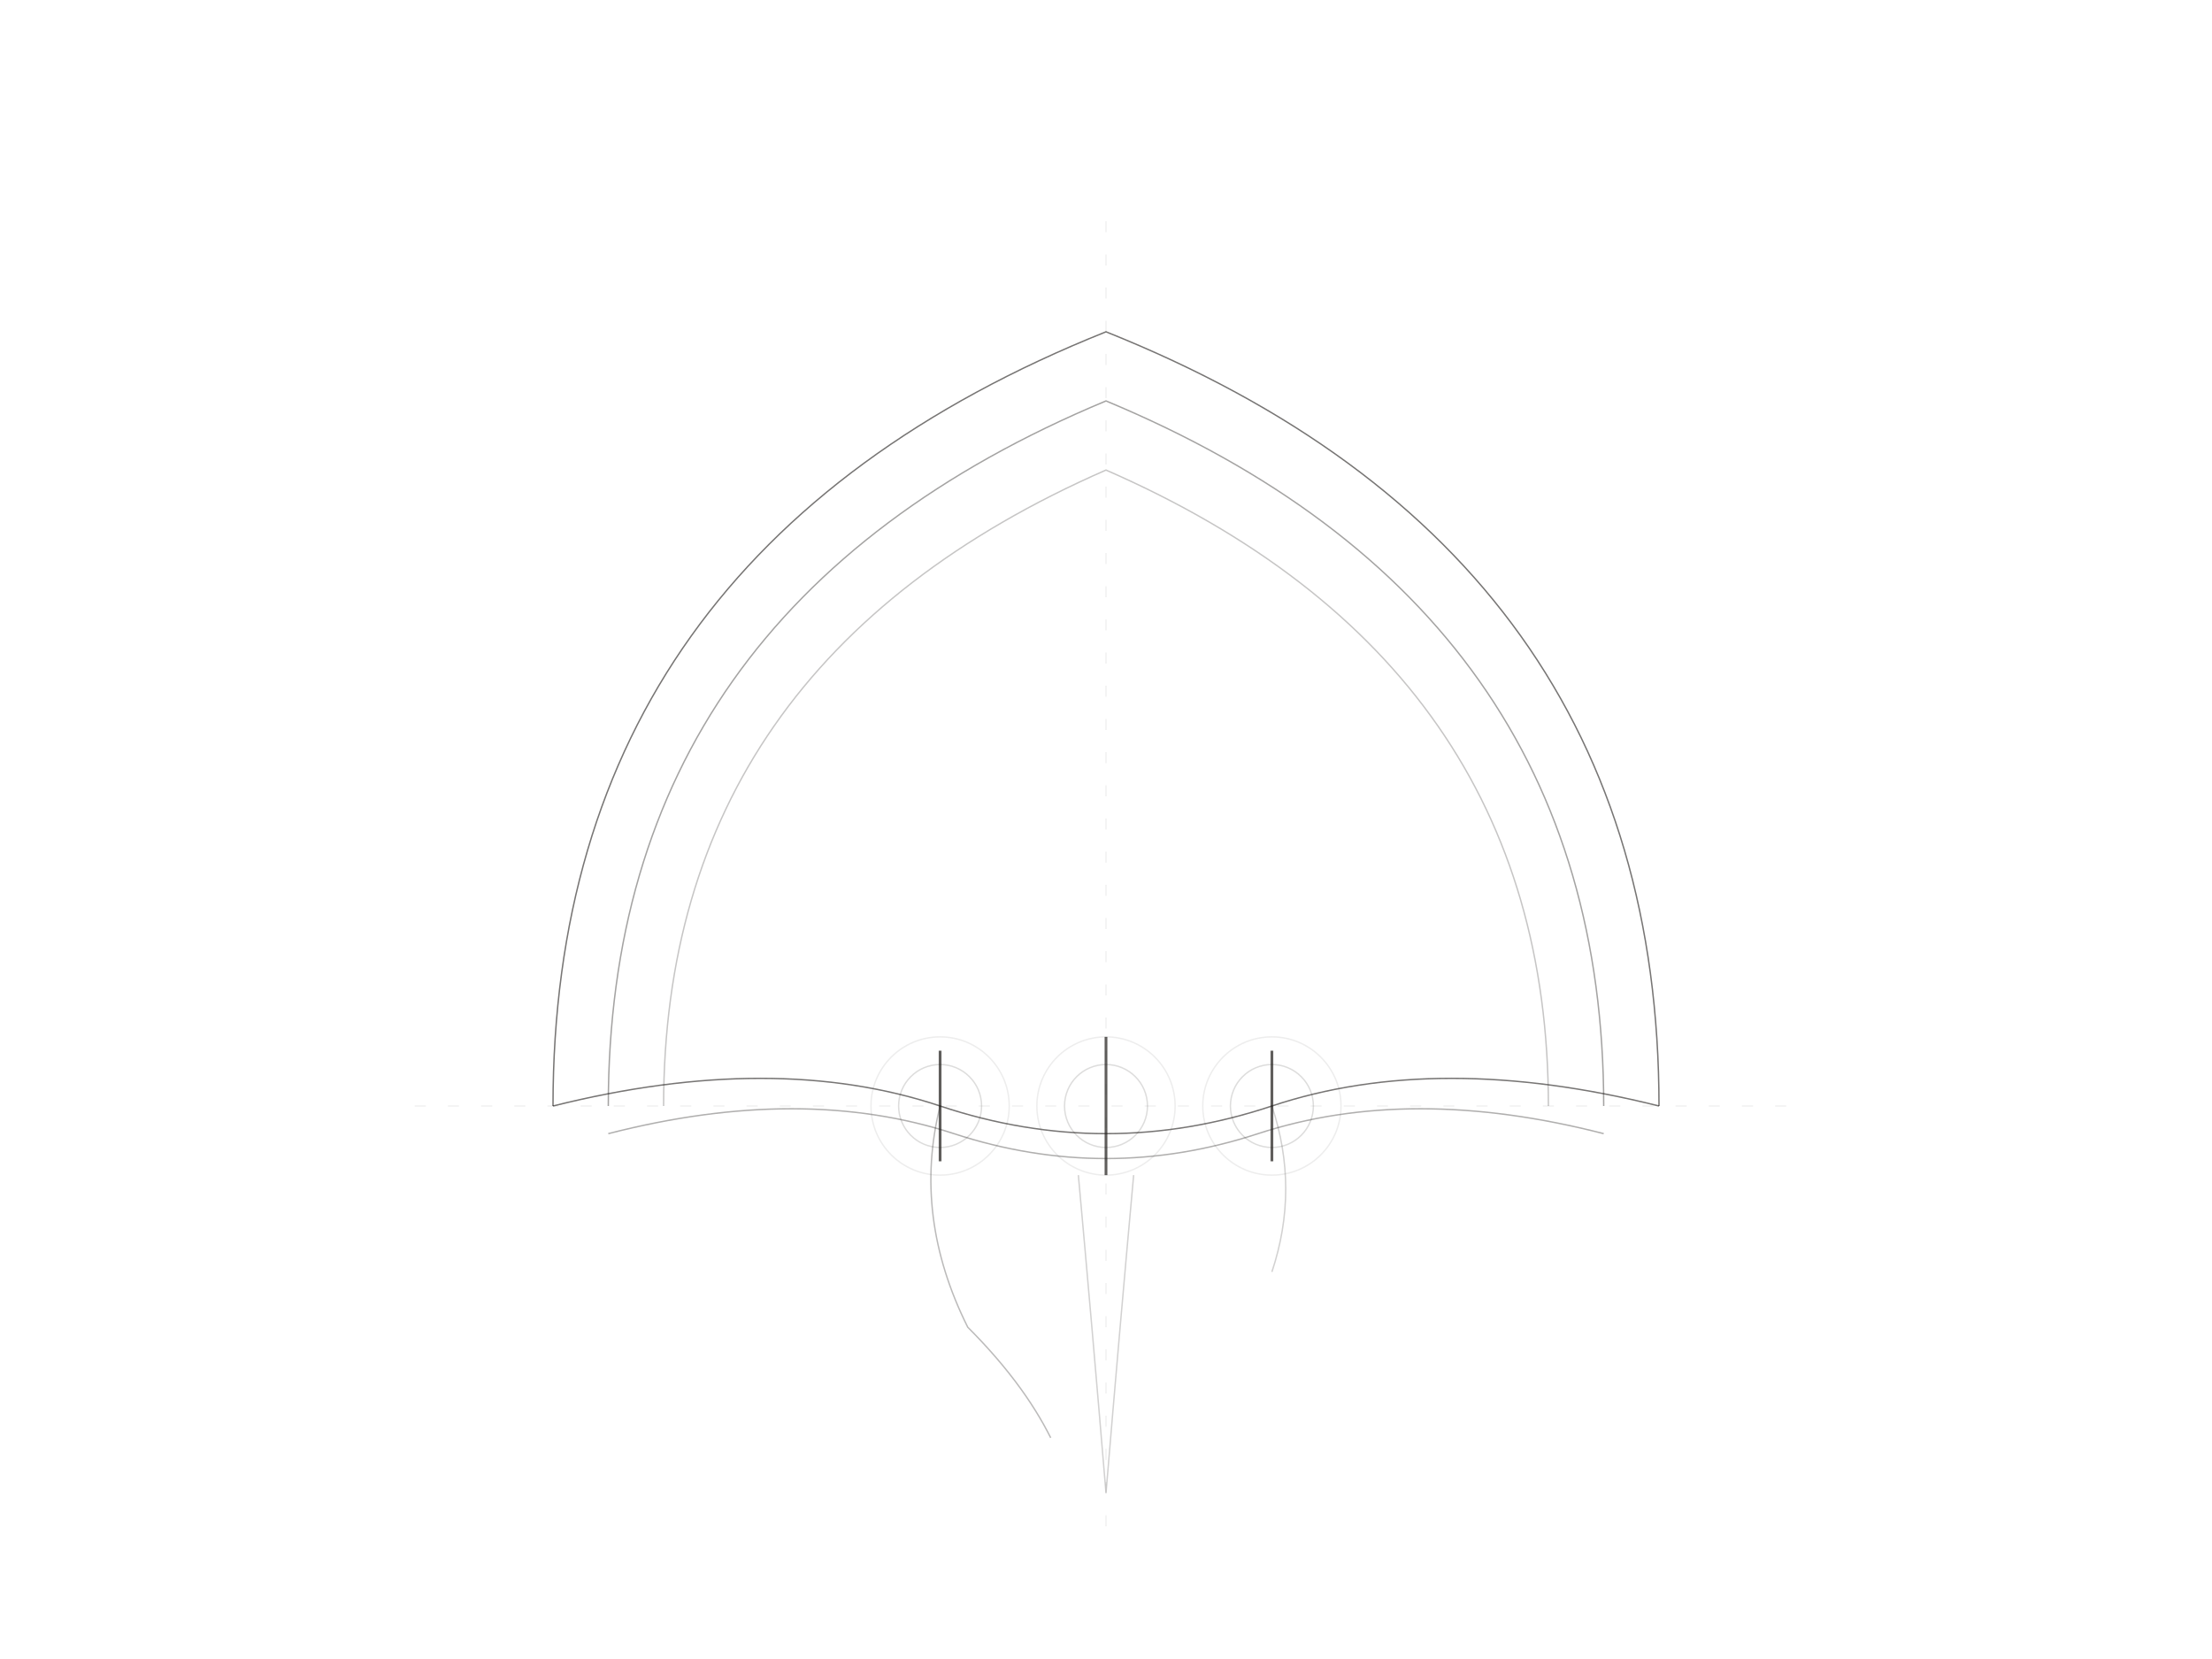
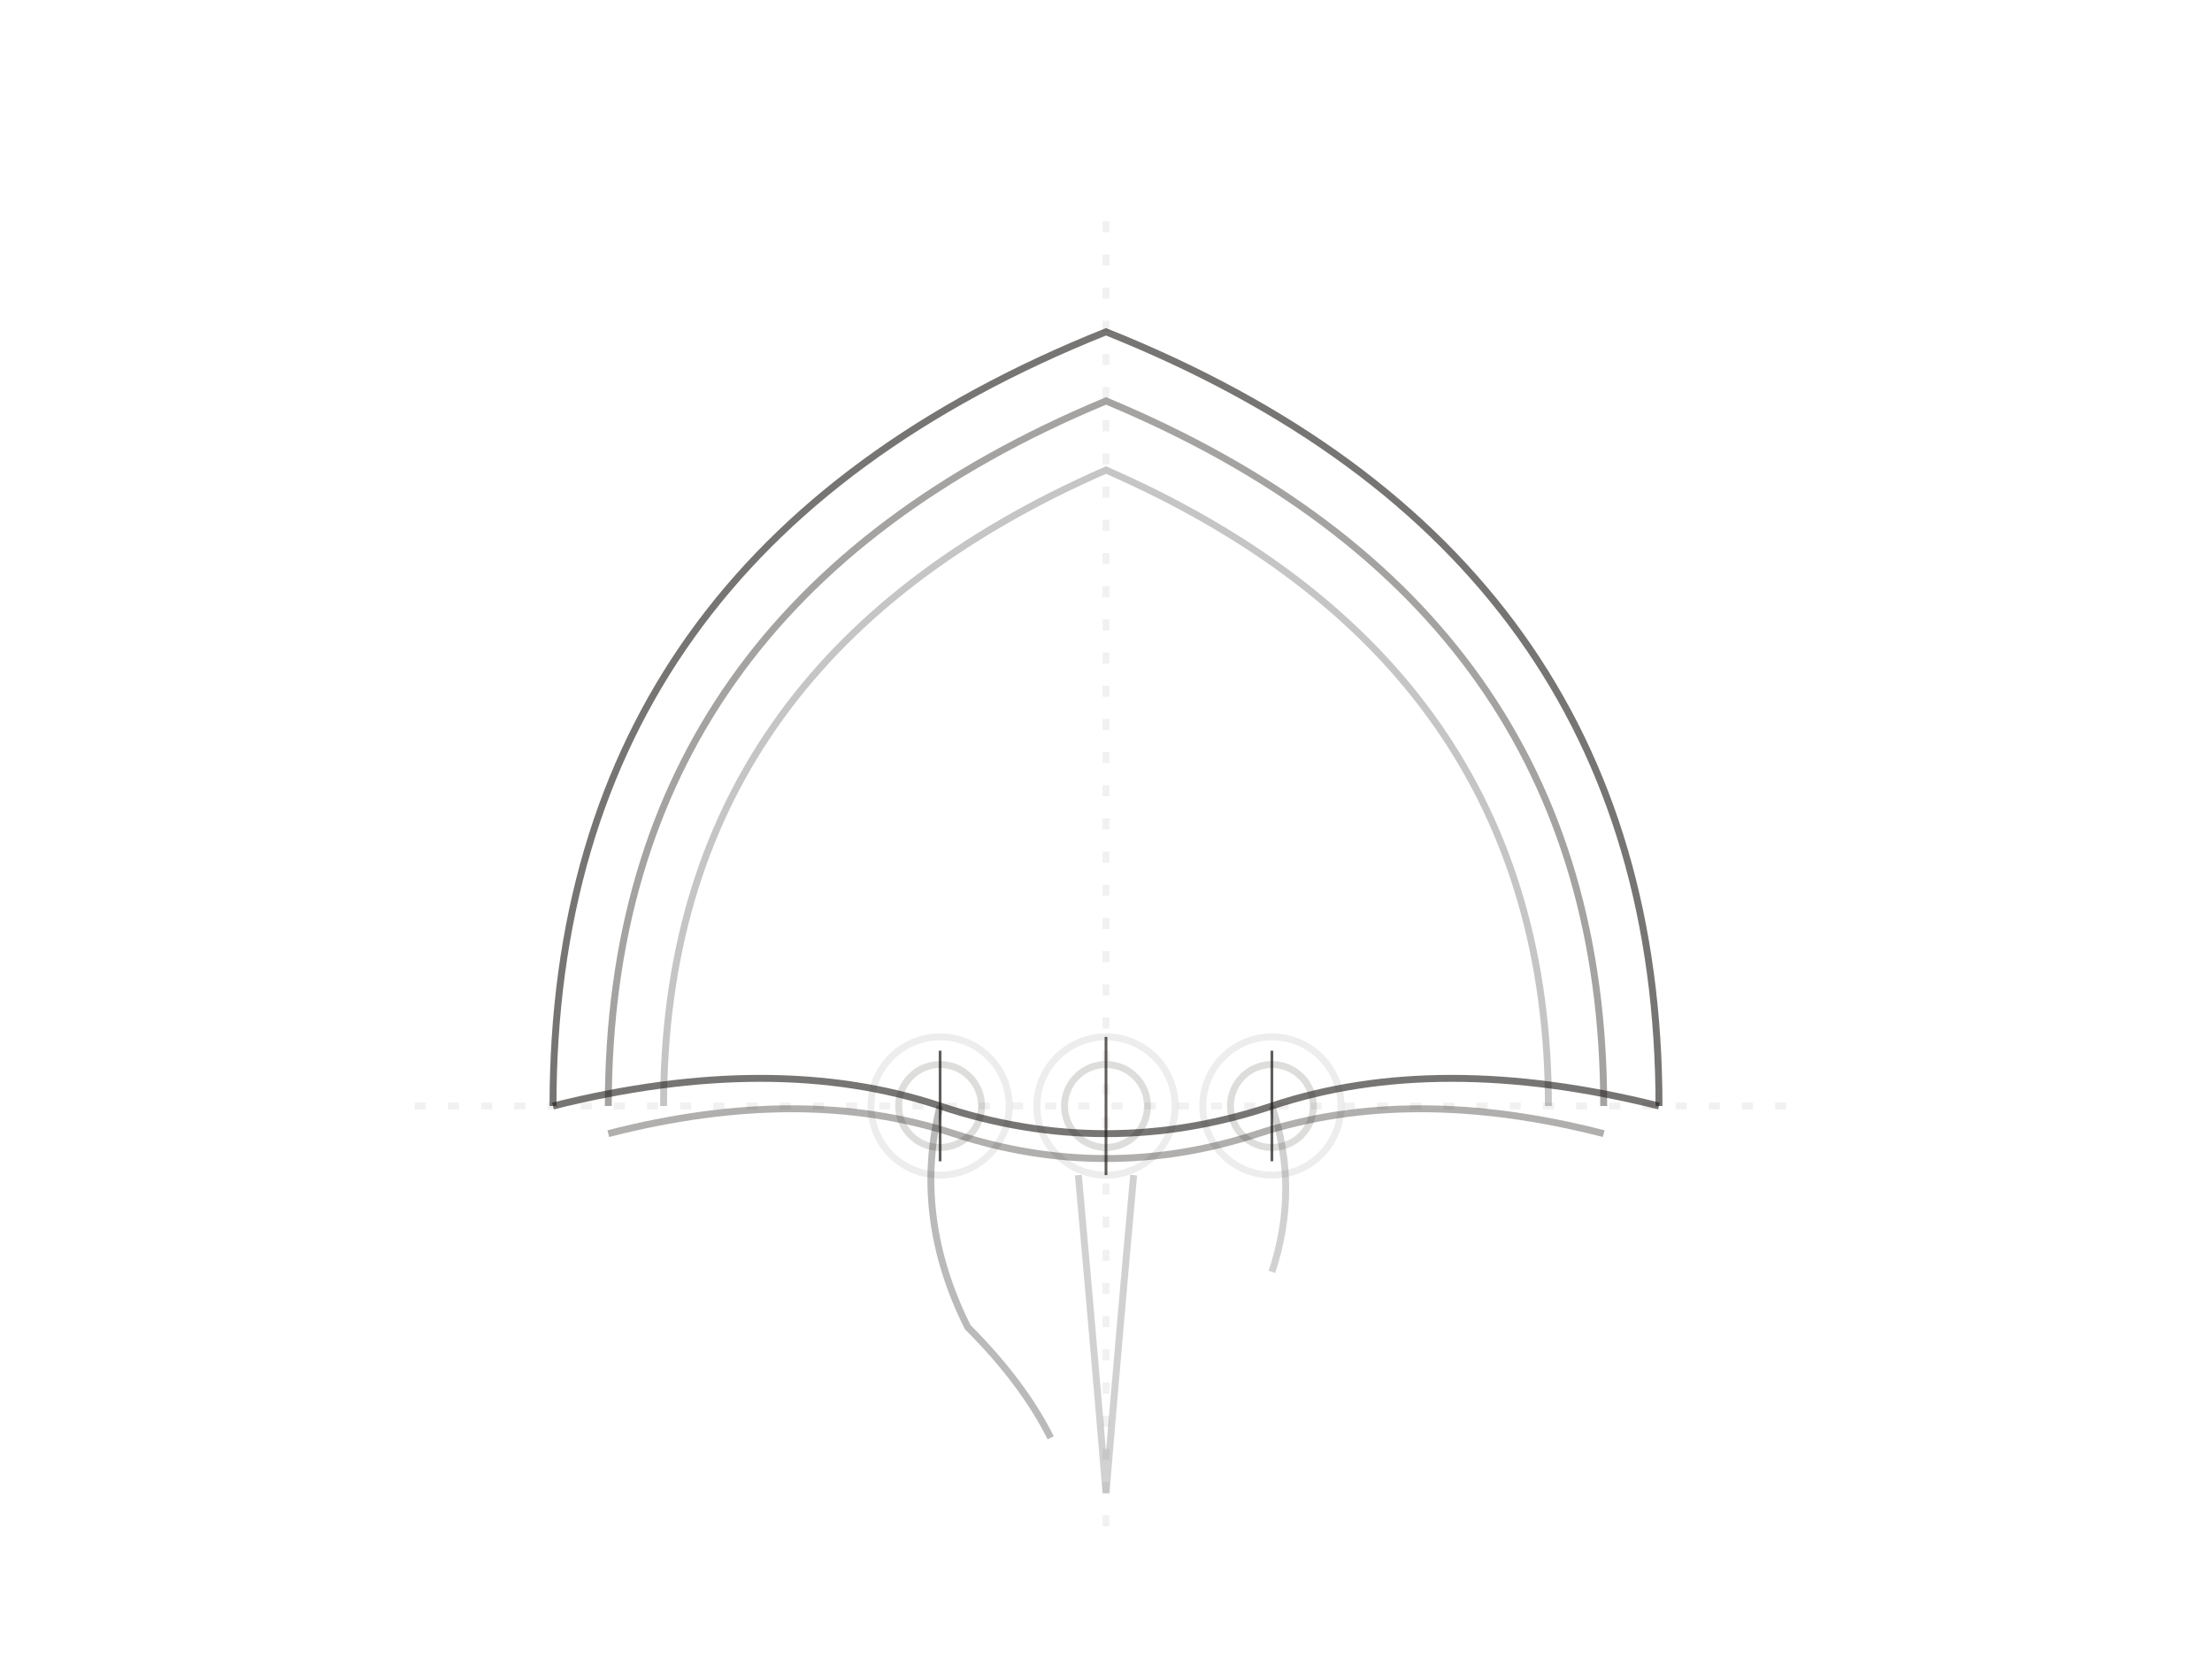
- <svg xmlns="http://www.w3.org/2000/svg" viewBox="0 0 800 600" fill="none" stroke="#1c1917" stroke-width="0.5">
+ <svg xmlns="http://www.w3.org/2000/svg" viewBox="0 0 800 600" fill="none" stroke="#1c1917" stroke-width="2.5">
  <path d="M200,400 Q200,200 400,120 Q600,200 600,400" opacity="0.6" />
  <path d="M220,400 Q220,220 400,145 Q580,220 580,400" opacity="0.4" />
  <path d="M240,400 Q240,240 400,170 Q560,240 560,400" opacity="0.25" />
  <path d="M200,400 Q280,380 340,400 Q400,420 460,400 Q520,380 600,400" opacity="0.6" />
  <path d="M220,410 Q290,392 345,410 Q400,428 455,410 Q510,392 580,410" opacity="0.35" />
  <line x1="340" y1="380" x2="340" y2="420" opacity="0.7" stroke-width="1" />
  <line x1="400" y1="375" x2="400" y2="425" opacity="0.7" stroke-width="1" />
  <line x1="460" y1="380" x2="460" y2="420" opacity="0.7" stroke-width="1" />
  <circle cx="340" cy="400" r="15" opacity="0.15" />
  <circle cx="340" cy="400" r="25" opacity="0.08" />
  <circle cx="400" cy="400" r="15" opacity="0.15" />
  <circle cx="400" cy="400" r="25" opacity="0.08" />
  <circle cx="460" cy="400" r="15" opacity="0.15" />
  <circle cx="460" cy="400" r="25" opacity="0.08" />
  <path d="M340,400 Q330,440 350,480 Q370,500 380,520" opacity="0.3" />
  <path d="M460,400 Q470,430 460,460" opacity="0.2" />
  <path d="M390,425 Q395,480 400,540 Q405,480 410,425" opacity="0.2" />
  <line x1="150" y1="400" x2="650" y2="400" opacity="0.06" stroke-dasharray="4 8" />
  <line x1="400" y1="80" x2="400" y2="560" opacity="0.06" stroke-dasharray="4 8" />
</svg>
